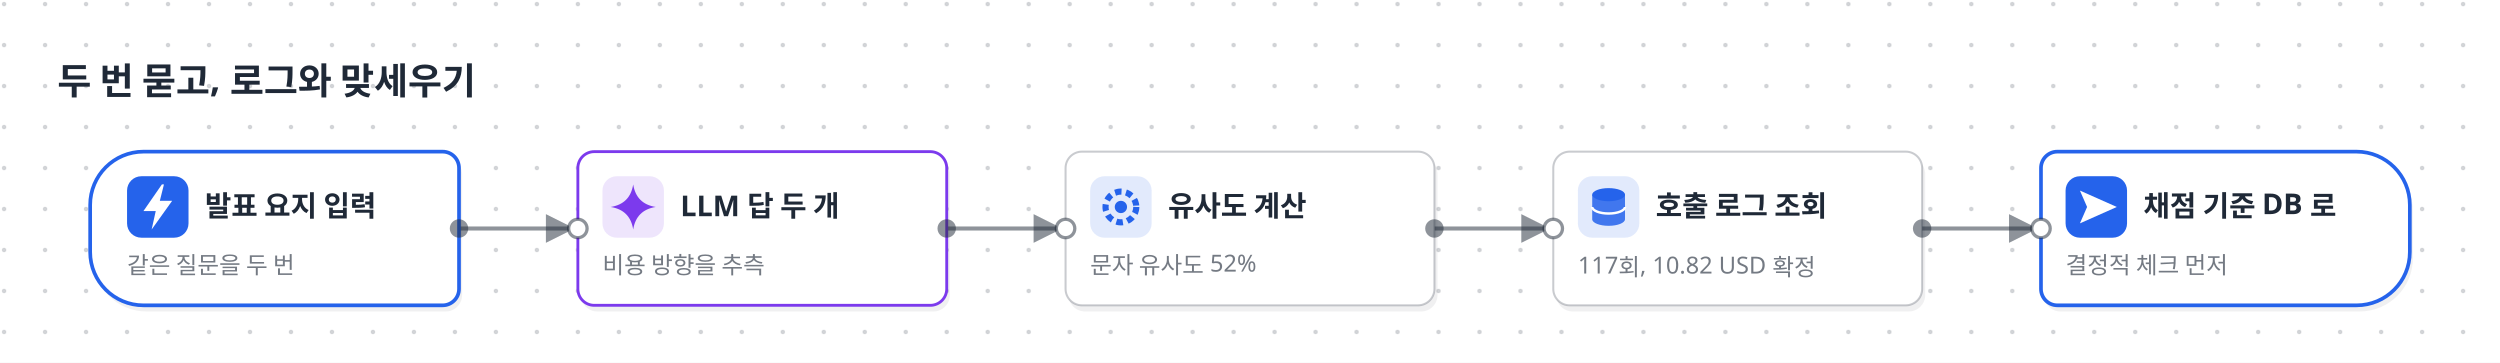
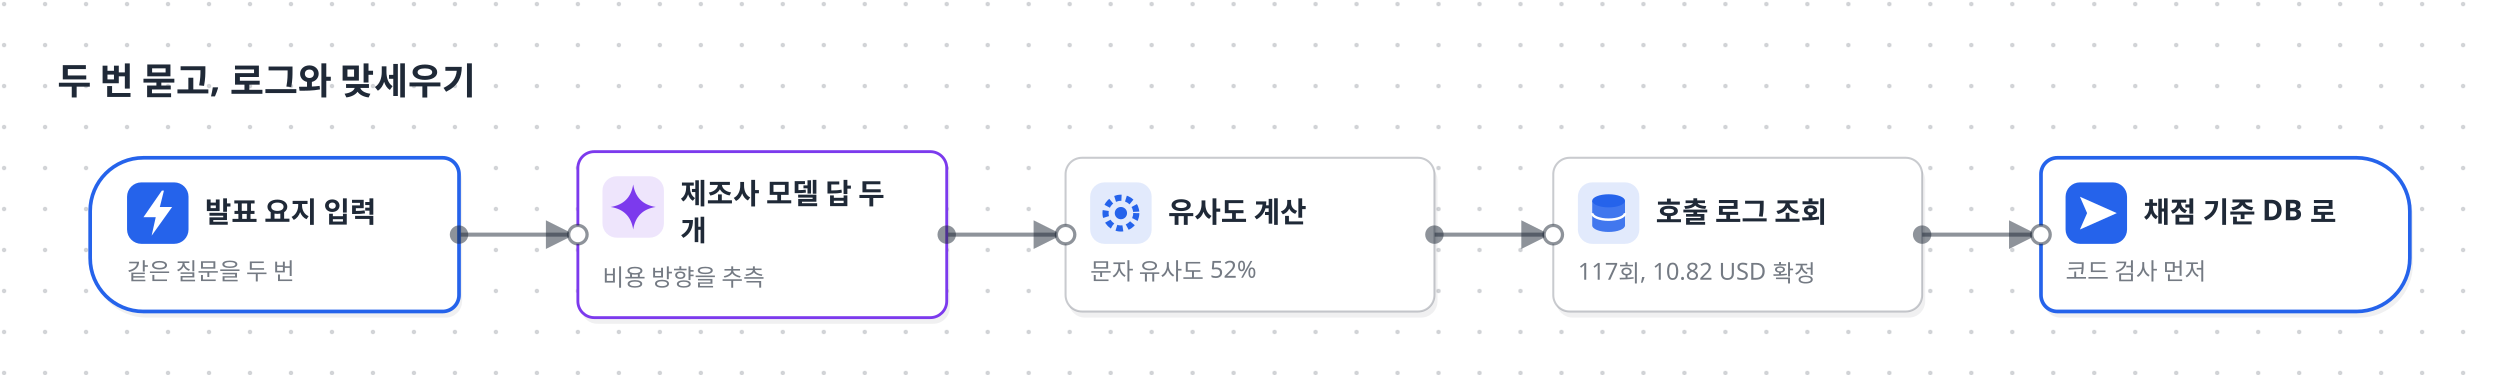
- <svg xmlns="http://www.w3.org/2000/svg" width="1220" height="177" viewBox="0 0 1220 177" font-family="'NanumSquare','Nanum Gothic','Apple SD Gothic Neo','Malgun Gothic',sans-serif" role="img">
+ <svg xmlns="http://www.w3.org/2000/svg" width="1220" height="183" viewBox="0 0 1220 183" font-family="'NanumSquare','Nanum Gothic','Apple SD Gothic Neo','Malgun Gothic',sans-serif" role="img">
  <defs>
    <pattern id="dots" width="20" height="20" patternUnits="userSpaceOnUse">
      <circle cx="2" cy="2" r="1.1" fill="#1f2937" fill-opacity="0.20" />
    </pattern>
    <marker id="ah" viewBox="0 0 10 10" refX="9" refY="5" markerWidth="7" markerHeight="7" orient="auto">
      <path d="M0,0 L10,5 L0,10 z" fill="#1f2937" fill-opacity="0.5" />
    </marker>
    <marker id="ahw" viewBox="0 0 10 10" refX="9" refY="5" markerWidth="7" markerHeight="7" orient="auto">
      <path d="M0,0 L10,5 L0,10 z" fill="#dc2626" />
    </marker>
  </defs>
-   <rect width="1220" height="177" fill="#ffffff" />
-   <rect width="1220" height="177" fill="url(#dots)" />
+   <rect width="1220" height="183" fill="#ffffff" />
+   <rect width="1220" height="183" fill="url(#dots)" />
  <text x="28" y="46" font-size="18" font-weight="700" fill="#1f2937">두 번 묻고, 로그와 맞세우기</text>
-   <path d="M224.0,111.5 C264.0,111.5 239.0,111.5 279.0,111.5" fill="none" stroke="#1f2937" stroke-opacity="0.5" stroke-width="2" marker-end="url(#ah)" />
-   <path d="M462.0,111.5 C502.0,111.5 477.0,111.5 517.0,111.5" fill="none" stroke="#1f2937" stroke-opacity="0.5" stroke-width="2" marker-end="url(#ah)" />
-   <path d="M700.0,111.5 C740.0,111.5 715.0,111.5 755.0,111.5" fill="none" stroke="#1f2937" stroke-opacity="0.5" stroke-width="2" marker-end="url(#ah)" />
-   <path d="M938.0,111.5 C978.0,111.5 953.0,111.5 993.0,111.5" fill="none" stroke="#1f2937" stroke-opacity="0.5" stroke-width="2" marker-end="url(#ah)" />
-   <path d="M71.5,77.0 H217.5 A8,8 0 0 1 225.5,85.0 V144.0 A8,8 0 0 1 217.5,152.0 H71.5 A26,26 0 0 1 45.5,126.0 V103.0 A26,26 0 0 1 71.5,77.0 Z" fill="#1f2937" fill-opacity="0.07" />
-   <path d="M70.0,74.0 H216.0 A8,8 0 0 1 224.0,82.0 V141.0 A8,8 0 0 1 216.0,149.0 H70.0 A26,26 0 0 1 44.0,123.0 V100.0 A26,26 0 0 1 70.0,74.0 Z" fill="#ffffff" stroke="#2563eb" stroke-width="1.8" />
-   <rect x="62.0" y="86.0" width="30" height="30" rx="7" fill="#2563eb" fill-opacity="1" />
-   <polygon points="79.0,90.0 70.0,103.0 76.0,103.0 74.0,112.0 84.0,98.0 78.0,98.0 80.0,90.0" fill="#ffffff" />
-   <text x="100.0" y="105.5" font-size="14" font-weight="700" fill="#1f2937">발표 요지 입력</text>
-   <text x="62.0" y="133.5" font-size="11.5" fill="#1f2937" fill-opacity="0.62">같은 질문을 두 번</text>
-   <circle cx="224.0" cy="111.5" r="4.5" fill="#1f2937" fill-opacity="0.5" />
-   <path d="M291.5,77.0 H455.5 A8,8 0 0 1 463.5,85.0 V144.0 A8,8 0 0 1 455.5,152.0 H291.5 A8,8 0 0 1 283.5,144.0 V85.0 A8,8 0 0 1 291.5,77.0 Z" fill="#1f2937" fill-opacity="0.07" />
-   <path d="M290.0,74.0 H454.0 A8,8 0 0 1 462.0,82.0 V141.0 A8,8 0 0 1 454.0,149.0 H290.0 A8,8 0 0 1 282.0,141.0 V82.0 A8,8 0 0 1 290.0,74.0 Z" fill="#ffffff" stroke="#7c3aed" stroke-width="1.4" />
+   <path d="M224.0,114.5 C264.0,114.5 239.0,114.5 279.0,114.5" fill="none" stroke="#1f2937" stroke-opacity="0.5" stroke-width="2" marker-end="url(#ah)" />
+   <path d="M462.0,114.5 C502.0,114.5 477.0,114.5 517.0,114.5" fill="none" stroke="#1f2937" stroke-opacity="0.5" stroke-width="2" marker-end="url(#ah)" />
+   <path d="M700.0,114.5 C740.0,114.5 715.0,114.5 755.0,114.5" fill="none" stroke="#1f2937" stroke-opacity="0.5" stroke-width="2" marker-end="url(#ah)" />
+   <path d="M938.0,114.5 C978.0,114.5 953.0,114.5 993.0,114.5" fill="none" stroke="#1f2937" stroke-opacity="0.5" stroke-width="2" marker-end="url(#ah)" />
+   <path d="M71.5,80.0 H217.5 A8,8 0 0 1 225.5,88.0 V147.0 A8,8 0 0 1 217.5,155.0 H71.5 A26,26 0 0 1 45.5,129.0 V106.0 A26,26 0 0 1 71.5,80.0 Z" fill="#1f2937" fill-opacity="0.07" />
+   <path d="M70.0,77.0 H216.0 A8,8 0 0 1 224.0,85.0 V144.0 A8,8 0 0 1 216.0,152.0 H70.0 A26,26 0 0 1 44.0,126.0 V103.0 A26,26 0 0 1 70.0,77.0 Z" fill="#ffffff" stroke="#2563eb" stroke-width="1.8" />
+   <rect x="62.0" y="89.0" width="30" height="30" rx="7" fill="#2563eb" fill-opacity="1" />
+   <polygon points="79.0,93.0 70.0,106.0 76.0,106.0 74.0,115.0 84.0,101.0 78.0,101.0 80.0,93.0" fill="#ffffff" />
+   <text x="100.0" y="108.5" font-size="14" font-weight="700" fill="#1f2937">발표 요지 입력</text>
+   <text x="62.0" y="136.5" font-size="11.5" fill="#1f2937" fill-opacity="0.62">같은 질문을 두 번</text>
+   <circle cx="224.0" cy="114.5" r="4.5" fill="#1f2937" fill-opacity="0.5" />
+   <path d="M291.5,77.0 H455.5 A8,8 0 0 1 463.5,85.0 V150.0 A8,8 0 0 1 455.5,158.0 H291.5 A8,8 0 0 1 283.5,150.0 V85.0 A8,8 0 0 1 291.5,77.0 Z" fill="#1f2937" fill-opacity="0.07" />
+   <path d="M290.0,74.0 H454.0 A8,8 0 0 1 462.0,82.0 V147.0 A8,8 0 0 1 454.0,155.0 H290.0 A8,8 0 0 1 282.0,147.0 V82.0 A8,8 0 0 1 290.0,74.0 Z" fill="#ffffff" stroke="#7c3aed" stroke-width="1.4" />
  <rect x="294.0" y="86.0" width="30" height="30" rx="7" fill="#7c3aed" fill-opacity="0.13" />
  <path d="M309.0,90.0 Q310.5,99.5 320.0,101.0 Q310.5,102.5 309.0,112.0 Q307.5,102.5 298.0,101.0 Q307.5,99.5 309.0,90.0 Z" fill="#7c3aed" />
-   <text x="332.0" y="105.5" font-size="14" font-weight="700" fill="#1f2937">LLM 답 두 개</text>
-   <text x="294.0" y="133.5" font-size="11.5" fill="#1f2937" fill-opacity="0.62">비용 방향을 추측</text>
-   <circle cx="282.0" cy="111.5" r="4.5" fill="#ffffff" stroke="#1f2937" stroke-opacity="0.5" stroke-width="1.6" />
-   <circle cx="462.0" cy="111.5" r="4.5" fill="#1f2937" fill-opacity="0.5" />
-   <path d="M529.5,77.0 H693.5 A8,8 0 0 1 701.5,85.0 V144.0 A8,8 0 0 1 693.5,152.0 H529.5 A8,8 0 0 1 521.5,144.0 V85.0 A8,8 0 0 1 529.5,77.0 Z" fill="#1f2937" fill-opacity="0.07" />
-   <path d="M528.0,74.0 H692.0 A8,8 0 0 1 700.0,82.0 V141.0 A8,8 0 0 1 692.0,149.0 H528.0 A8,8 0 0 1 520.0,141.0 V82.0 A8,8 0 0 1 528.0,74.0 Z" fill="#ffffff" stroke="#1f2937" stroke-opacity="0.24" stroke-width="1" />
-   <rect x="532.0" y="86.0" width="30" height="30" rx="7" fill="#2563eb" fill-opacity="0.13" />
-   <circle cx="547.0" cy="101.0" r="7.5" fill="none" stroke="#2563eb" stroke-width="3" stroke-dasharray="3.2 2.2" />
-   <circle cx="547.0" cy="101.0" r="3" fill="#2563eb" />
-   <text x="570.0" y="105.5" font-size="14" font-weight="700" fill="#1f2937">유사도 계산</text>
-   <text x="532.0" y="133.5" font-size="11.5" fill="#1f2937" fill-opacity="0.62">문자 유사도 52%</text>
-   <circle cx="520.0" cy="111.5" r="4.5" fill="#ffffff" stroke="#1f2937" stroke-opacity="0.5" stroke-width="1.6" />
-   <circle cx="700.0" cy="111.5" r="4.5" fill="#1f2937" fill-opacity="0.5" />
-   <path d="M767.5,77.0 H931.5 A8,8 0 0 1 939.5,85.0 V144.0 A8,8 0 0 1 931.5,152.0 H767.5 A8,8 0 0 1 759.5,144.0 V85.0 A8,8 0 0 1 767.5,77.0 Z" fill="#1f2937" fill-opacity="0.07" />
-   <path d="M766.0,74.0 H930.0 A8,8 0 0 1 938.0,82.0 V141.0 A8,8 0 0 1 930.0,149.0 H766.0 A8,8 0 0 1 758.0,141.0 V82.0 A8,8 0 0 1 766.0,74.0 Z" fill="#ffffff" stroke="#1f2937" stroke-opacity="0.24" stroke-width="1" />
-   <rect x="770.0" y="86.0" width="30" height="30" rx="7" fill="#2563eb" fill-opacity="0.13" />
-   <path d="M777.0,95.0 V107.0 A8,3.2 0 0 0 793.0,107.0 V95.0" fill="#2563eb" fill-opacity="0.85" />
-   <ellipse cx="785.0" cy="95.0" rx="8" ry="3.2" fill="#2563eb" />
-   <path d="M777.0,101.0 A8,3.2 0 0 0 793.0,101.0" fill="none" stroke="#ffffff" stroke-width="1.2" />
-   <text x="808.0" y="105.5" font-size="14" font-weight="700" fill="#1f2937">호출 로그 조회</text>
-   <text x="770.0" y="133.5" font-size="11.5" fill="#1f2937" fill-opacity="0.62">117회, 10.82 USD 확정</text>
-   <circle cx="758.0" cy="111.5" r="4.5" fill="#ffffff" stroke="#1f2937" stroke-opacity="0.5" stroke-width="1.6" />
-   <circle cx="938.0" cy="111.5" r="4.5" fill="#1f2937" fill-opacity="0.5" />
-   <path d="M1005.5,77.0 H1151.5 A26,26 0 0 1 1177.5,103.0 V126.0 A26,26 0 0 1 1151.5,152.0 H1005.5 A8,8 0 0 1 997.5,144.0 V85.0 A8,8 0 0 1 1005.5,77.0 Z" fill="#1f2937" fill-opacity="0.07" />
-   <path d="M1004.0,74.0 H1150.0 A26,26 0 0 1 1176.0,100.0 V123.0 A26,26 0 0 1 1150.0,149.0 H1004.0 A8,8 0 0 1 996.0,141.0 V82.0 A8,8 0 0 1 1004.0,74.0 Z" fill="#ffffff" stroke="#2563eb" stroke-width="1.8" />
-   <rect x="1008.0" y="86.0" width="30" height="30" rx="7" fill="#2563eb" fill-opacity="1" />
-   <polygon points="1015.0,93.0 1033.0,101.0 1015.0,109.0 1018.5,101.0" fill="#ffffff" />
-   <text x="1046.0" y="105.5" font-size="14" font-weight="700" fill="#1f2937">채점 기준 DB 로</text>
-   <text x="1008.0" y="133.5" font-size="11.5" fill="#1f2937" fill-opacity="0.62">결정적 체크 먼저</text>
-   <circle cx="996.0" cy="111.5" r="4.5" fill="#ffffff" stroke="#1f2937" stroke-opacity="0.5" stroke-width="1.6" />
+   <text x="332.0" y="99.5" font-size="14" font-weight="700" fill="#1f2937">제조사 모델 답 두</text>
+   <text x="332.0" y="117.5" font-size="14" font-weight="700" fill="#1f2937">개</text>
+   <text x="294.0" y="139.5" font-size="11.5" fill="#1f2937" fill-opacity="0.62">비용 방향을 추측</text>
+   <circle cx="282.0" cy="114.5" r="4.5" fill="#ffffff" stroke="#1f2937" stroke-opacity="0.5" stroke-width="1.6" />
+   <circle cx="462.0" cy="114.5" r="4.5" fill="#1f2937" fill-opacity="0.5" />
+   <path d="M529.5,80.0 H693.5 A8,8 0 0 1 701.5,88.0 V147.0 A8,8 0 0 1 693.5,155.0 H529.5 A8,8 0 0 1 521.5,147.0 V88.0 A8,8 0 0 1 529.5,80.0 Z" fill="#1f2937" fill-opacity="0.07" />
+   <path d="M528.0,77.0 H692.0 A8,8 0 0 1 700.0,85.0 V144.0 A8,8 0 0 1 692.0,152.0 H528.0 A8,8 0 0 1 520.0,144.0 V85.0 A8,8 0 0 1 528.0,77.0 Z" fill="#ffffff" stroke="#1f2937" stroke-opacity="0.24" stroke-width="1" />
+   <rect x="532.0" y="89.0" width="30" height="30" rx="7" fill="#2563eb" fill-opacity="0.13" />
+   <circle cx="547.0" cy="104.0" r="7.5" fill="none" stroke="#2563eb" stroke-width="3" stroke-dasharray="3.2 2.2" />
+   <circle cx="547.0" cy="104.0" r="3" fill="#2563eb" />
+   <text x="570.0" y="108.5" font-size="14" font-weight="700" fill="#1f2937">유사도 계산</text>
+   <text x="532.0" y="136.5" font-size="11.5" fill="#1f2937" fill-opacity="0.62">문자 유사도 52%</text>
+   <circle cx="520.0" cy="114.5" r="4.5" fill="#ffffff" stroke="#1f2937" stroke-opacity="0.5" stroke-width="1.6" />
+   <circle cx="700.0" cy="114.5" r="4.5" fill="#1f2937" fill-opacity="0.5" />
+   <path d="M767.5,80.0 H931.5 A8,8 0 0 1 939.5,88.0 V147.0 A8,8 0 0 1 931.5,155.0 H767.5 A8,8 0 0 1 759.5,147.0 V88.0 A8,8 0 0 1 767.5,80.0 Z" fill="#1f2937" fill-opacity="0.07" />
+   <path d="M766.0,77.0 H930.0 A8,8 0 0 1 938.0,85.0 V144.0 A8,8 0 0 1 930.0,152.0 H766.0 A8,8 0 0 1 758.0,144.0 V85.0 A8,8 0 0 1 766.0,77.0 Z" fill="#ffffff" stroke="#1f2937" stroke-opacity="0.24" stroke-width="1" />
+   <rect x="770.0" y="89.0" width="30" height="30" rx="7" fill="#2563eb" fill-opacity="0.13" />
+   <path d="M777.0,98.0 V110.0 A8,3.2 0 0 0 793.0,110.0 V98.0" fill="#2563eb" fill-opacity="0.85" />
+   <ellipse cx="785.0" cy="98.0" rx="8" ry="3.2" fill="#2563eb" />
+   <path d="M777.0,104.0 A8,3.2 0 0 0 793.0,104.0" fill="none" stroke="#ffffff" stroke-width="1.2" />
+   <text x="808.0" y="108.5" font-size="14" font-weight="700" fill="#1f2937">호출 로그 조회</text>
+   <text x="770.0" y="136.5" font-size="11.5" fill="#1f2937" fill-opacity="0.62">117회, 10.82 USD 확정</text>
+   <circle cx="758.0" cy="114.5" r="4.5" fill="#ffffff" stroke="#1f2937" stroke-opacity="0.5" stroke-width="1.6" />
+   <circle cx="938.0" cy="114.5" r="4.5" fill="#1f2937" fill-opacity="0.5" />
+   <path d="M1005.5,80.0 H1151.5 A26,26 0 0 1 1177.5,106.0 V129.0 A26,26 0 0 1 1151.5,155.0 H1005.5 A8,8 0 0 1 997.5,147.0 V88.0 A8,8 0 0 1 1005.5,80.0 Z" fill="#1f2937" fill-opacity="0.07" />
+   <path d="M1004.0,77.0 H1150.0 A26,26 0 0 1 1176.0,103.0 V126.0 A26,26 0 0 1 1150.0,152.0 H1004.0 A8,8 0 0 1 996.0,144.0 V85.0 A8,8 0 0 1 1004.0,77.0 Z" fill="#ffffff" stroke="#2563eb" stroke-width="1.8" />
+   <rect x="1008.0" y="89.0" width="30" height="30" rx="7" fill="#2563eb" fill-opacity="1" />
+   <polygon points="1015.0,96.0 1033.0,104.0 1015.0,112.0 1018.5,104.0" fill="#ffffff" />
+   <text x="1046.0" y="108.5" font-size="14" font-weight="700" fill="#1f2937">채점 기준 DB 로</text>
+   <text x="1008.0" y="136.5" font-size="11.5" fill="#1f2937" fill-opacity="0.62">코드 검사 먼저</text>
+   <circle cx="996.0" cy="114.5" r="4.5" fill="#ffffff" stroke="#1f2937" stroke-opacity="0.5" stroke-width="1.6" />
</svg>
